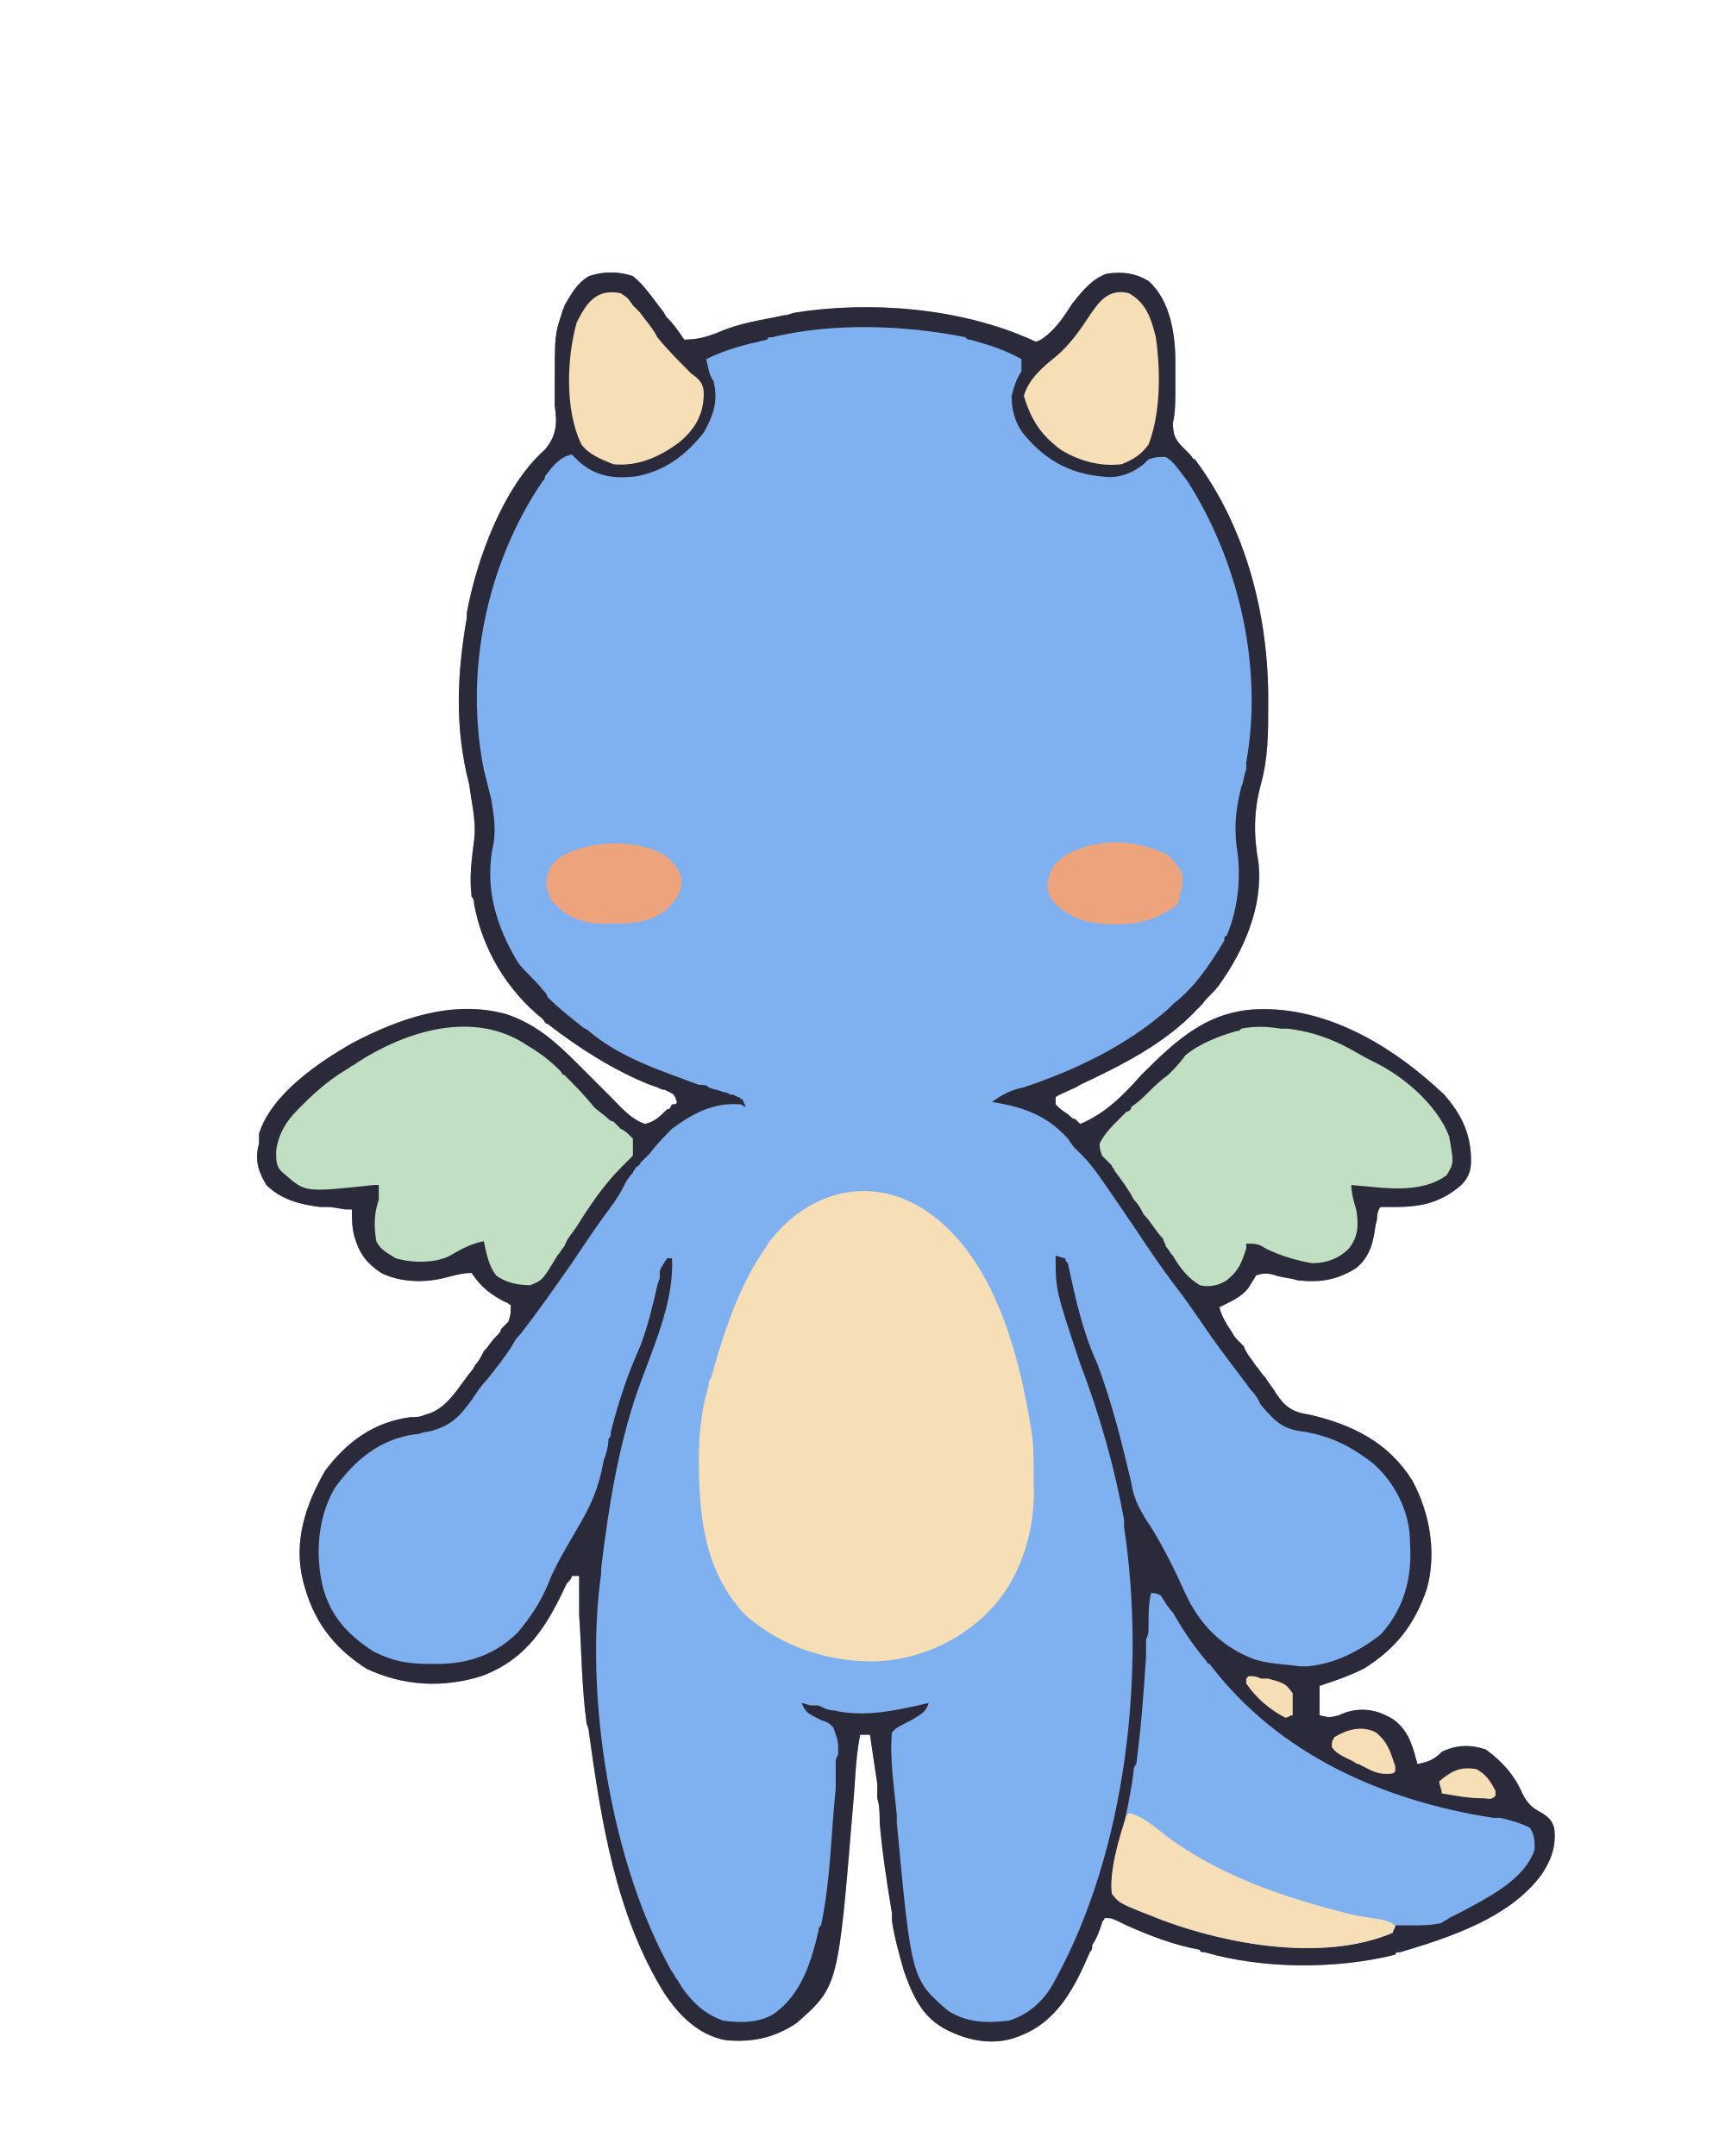
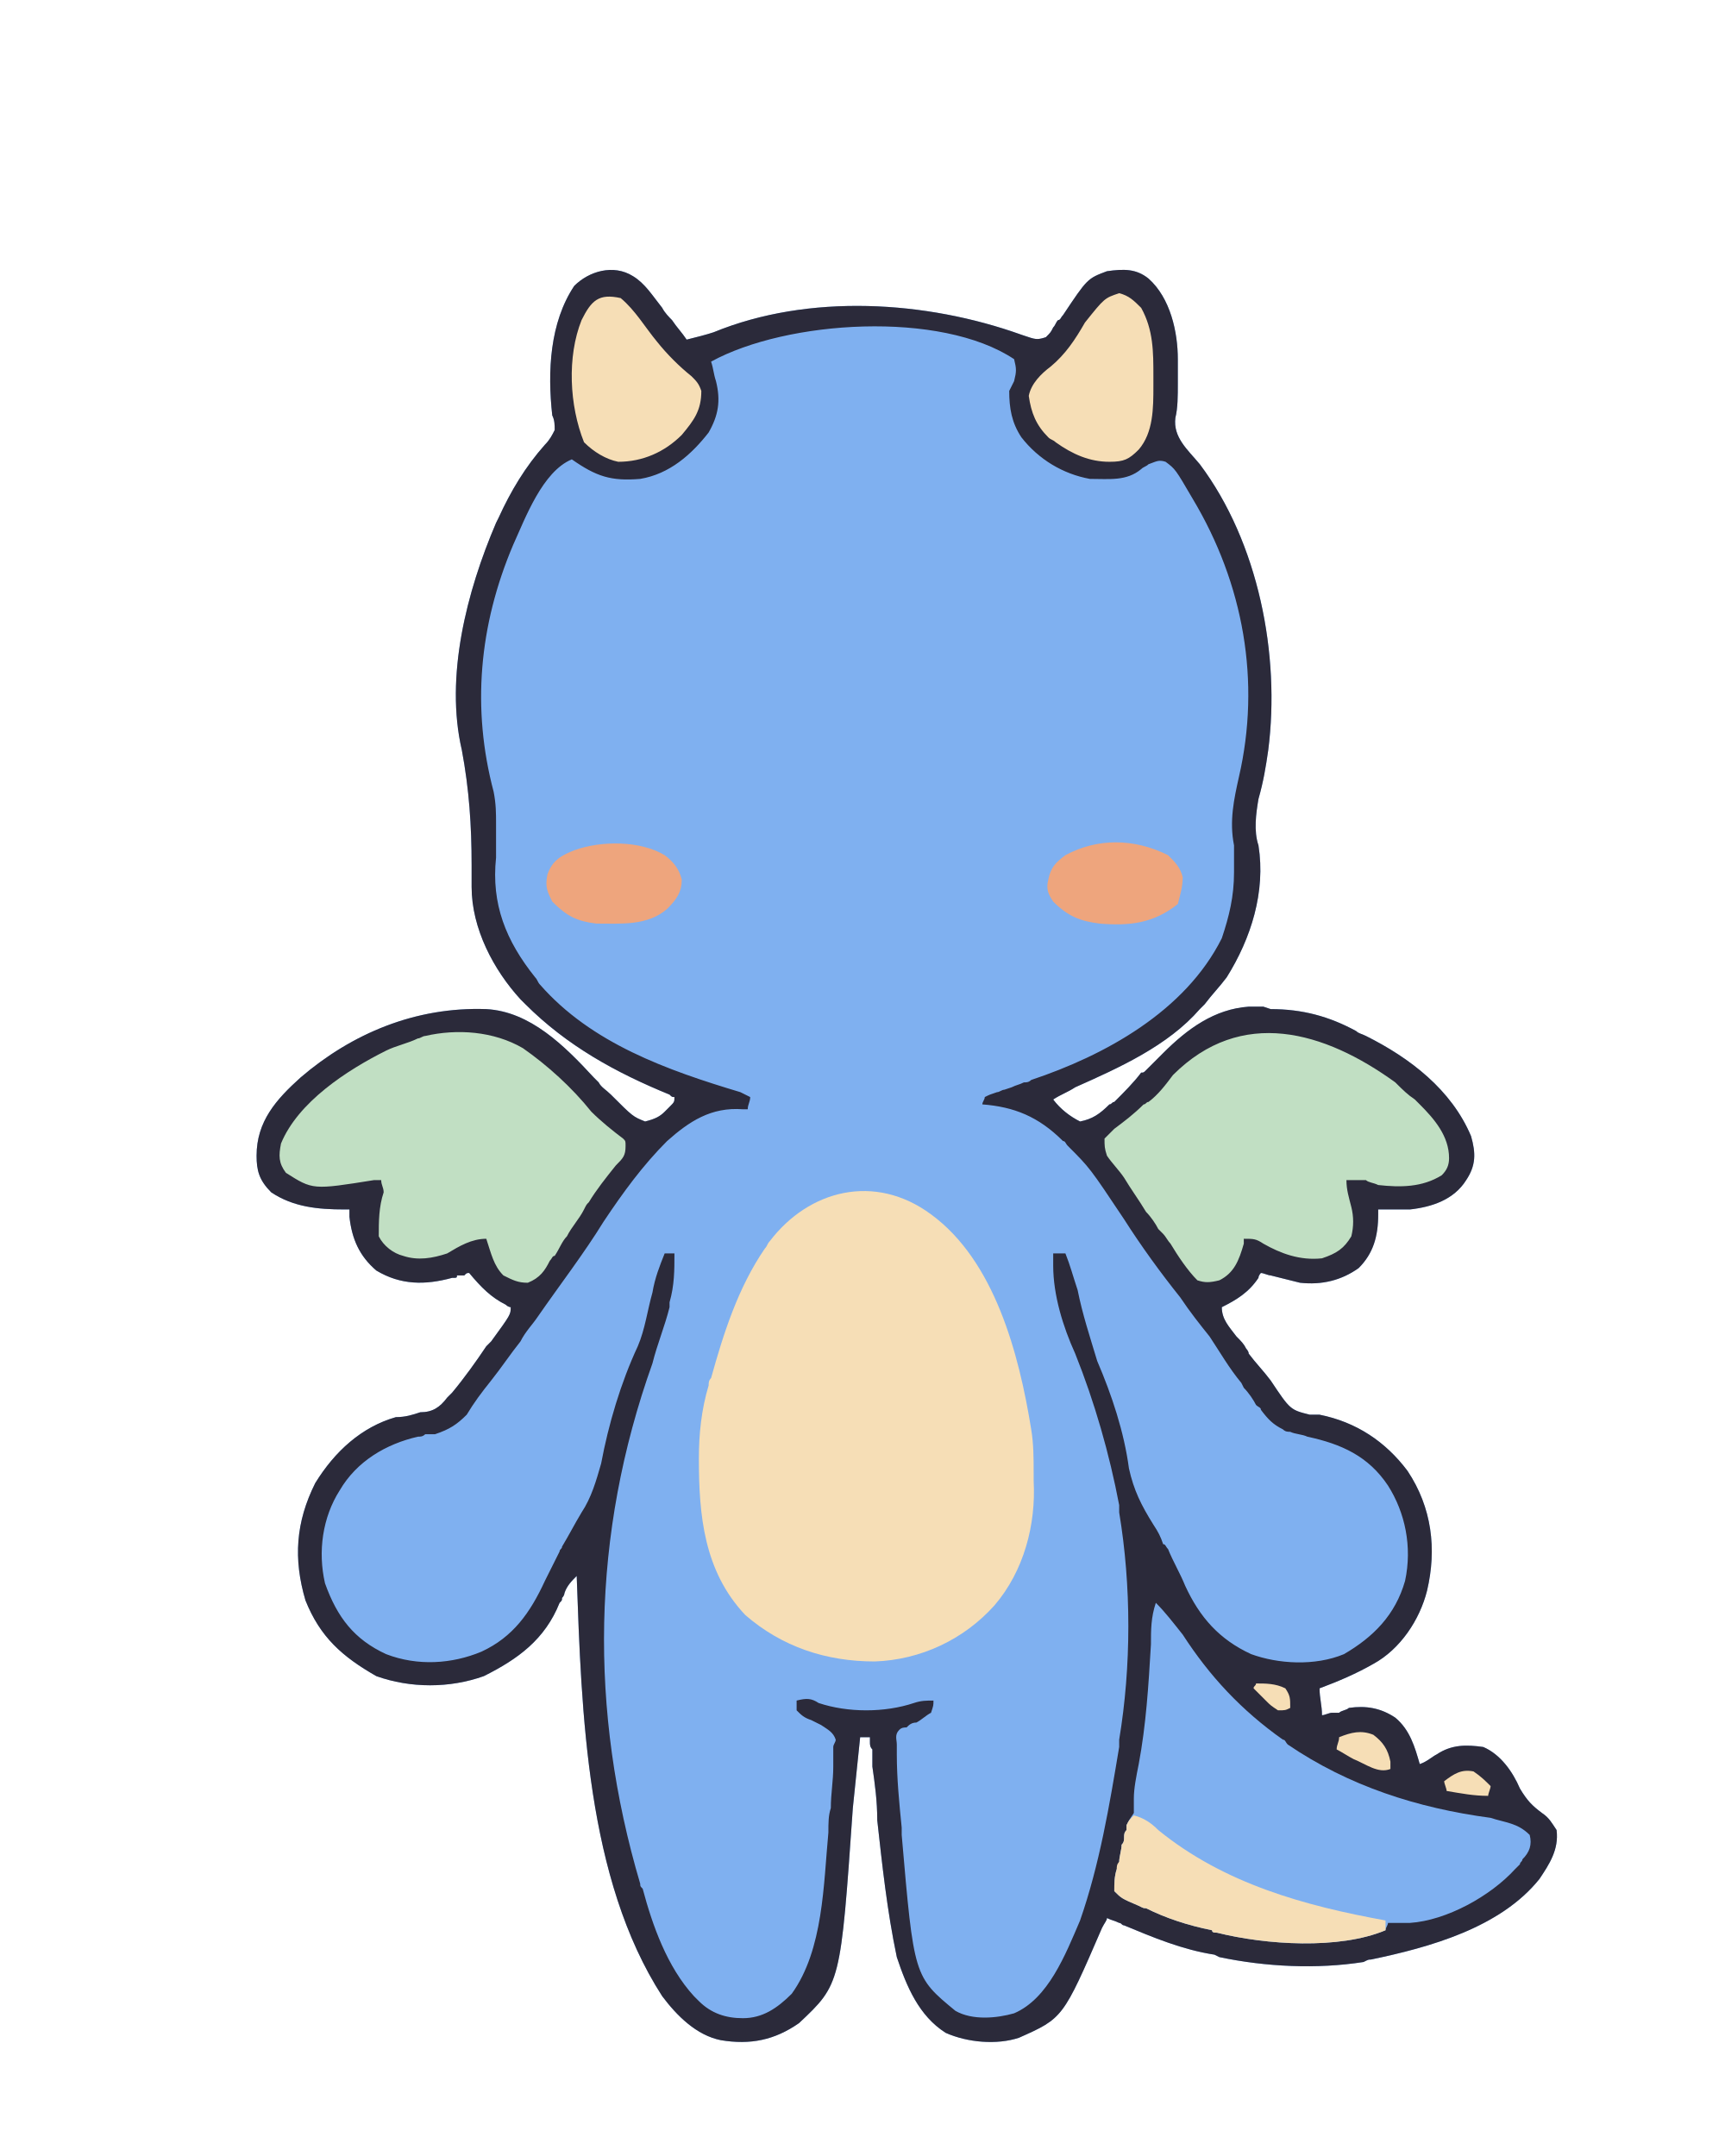
<svg xmlns="http://www.w3.org/2000/svg" viewBox="0 0 705.9 882.4">
-   <path fill="#7fb0f0" d="M470 115c9 8 11 22 11 33v11c0 5 0 10-1 14 0 5 1 7 4 10l3 3c1 1 1 2 2 2 21 28 30 64 30 98v2c0 12 0 22-3 33s-3 21-1 32c2 18-6 36-16 50-2 3-5 5-7 8l-2 2c-13 14-31 23-48 31-3 2-7 3-10 5v3c2 2 2 2 5 4 1 1 2 2 3 2l2 2c10-4 18-12 25-20 15-15 28-27 50-27 28 0 54 16 74 35 7 8 11 16 11 27 0 4-1 7-4 10-8 7-16 9-27 9h-6c-2 2-1 5-2 7-1 7-2 13-8 18-8 5-15 6-24 5-3-1-6-1-9-2s-5-1-8 0c-1 2-2 3-3 5-3 4-8 6-12 8 1 4 3 7 5 10 1 2 2 3 3 4l2 2c1 3 3 5 5 8 1 1 2 3 4 5 1 2 3 4 4 6 4 6 7 8 14 9 17 4 32 11 42 27 7 13 10 29 6 44-5 15-13 25-26 33-6 3-12 5-18 7v12c4 1 4 1 8 0 6-3 13-3 19 0 7 3 10 9 12 16 0 1 1 3 1 4 5-1 7-2 10-5 6-3 12-3 18-1q10.5 7.5 15 18c2 4 4 6 8 8 3 2 4 3 5 6 1 7-1 13-5 19-13 18-38 26-58 32-1 0-2 0-2 1-24 6-54 6-78-1-1 0-2 0-2-1-11-2-21-6-30-10-6-3-6-3-9-3 0 1-1 1-1 2-1 3-2 6-4 9 0 1 0 2-1 3-6 14-13 28-28 34-9 4-19 3-28-1-12-5-16-14-20-25-2-7-4-14-5-21v-3c-2-12-4-25-5-37 0-3 0-7-1-10v-6l-3-20h-4c-2 10-2 20-3 30-6 73-6 73-23 88-9 6-18 8-29 7-11-2-19-10-25-19-20-32-26-71-31-107 0-2-1-3-1-4-2-15-2-30-3-44v-16h-3c0 1-1 2-2 3-8 17-16 31-35 38-16 5-32 4-47-3-14-9-22-20-26-36s1-31 9-45c9-12 20-20 35-22 2 0 4 0 6-1 9-2 14-12 19-18 1-1 1-2 2-3s2-3 3-5c2-2 3-4 5-6 1-1 2-2 2-3l3-3c1-3 1-3 1-7-1 0-1-1-2-1-6-3-10-6-14-12-4 0-7 1-11 2-8 2-18 2-26-2-6-4-9-8-11-15-1-4-1-7-1-11h-2c-2 0-5-1-8-1h-3c-8-1-16-3-22-9-3-5-5-10-3-17v-4c5-16 24-29 38-37 19-10 41-18 63-12 12 4 20 11 29 20l2 2 5 5 3 3 4 4c4 4 8 9 14 11 4-1 6-3 9-6 1 0 1 0 2-2 1 0 2 0 2-1-1-3-1-3-3-4l-2-1c-1 0-1 0-3-1l-3-1c-15-6-29-15-42-25-1 0-1-1-2-2a79 79 0 0 1-28-47c0-1 0-2-1-3-1-8 0-15 1-23s-1-15-2-23c-6-23-5-45-1-68v-2c4-22 15-52 32-67 5-6 5-11 4-18v-8c0-21 0-21 3-30 0-1 1-2 1-3 3-5 5-9 10-12q9-3 18 0c5 4 8 9 12 14 1 1 1 2 2 3 3 3 5 6 7 9 5 0 9-1 14-3 9-4 18-5 27-7 1 0 1 0 4-1 31-5 68-2 97 11 2 1 2 1 4 0 6-4 9-9 13-15 4-5 8-10 14-12 7-1 12 0 17 3" />
-   <path fill="#2b2a3a" d="M470 115c9 8 11 22 11 33v11c0 5 0 10-1 14 0 5 1 7 4 10l3 3c1 1 1 2 2 2 21 28 30 64 30 98v2c0 12 0 22-3 33s-3 21-1 32c2 18-6 36-16 50-2 3-5 5-7 8l-2 2c-13 14-31 23-48 31-3 2-7 3-10 5v3c2 2 2 2 5 4 1 1 2 2 3 2l2 2c10-4 18-12 25-20 15-15 28-27 50-27 28 0 54 16 74 35 7 8 11 16 11 27 0 4-1 7-4 10-8 7-16 9-27 9h-6c-2 2-1 5-2 7-1 7-2 13-8 18-8 5-15 6-24 5-3-1-6-1-9-2s-5-1-8 0c-1 2-2 3-3 5-3 4-8 6-12 8 1 4 3 7 5 10 1 2 2 3 3 4l2 2c1 3 3 5 5 8 1 1 2 3 4 5 1 2 3 4 4 6 4 6 7 8 14 9 17 4 32 11 42 27 7 13 10 29 6 44-5 15-13 25-26 33-6 3-12 5-18 7v12c4 1 4 1 8 0 6-3 13-3 19 0 7 3 10 9 12 16 0 1 1 3 1 4 5-1 7-2 10-5 6-3 12-3 18-1q10.5 7.5 15 18c2 4 4 6 8 8 3 2 4 3 5 6 1 7-1 13-5 19-13 18-38 26-58 32-1 0-2 0-2 1-24 6-54 6-78-1-1 0-2 0-2-1-11-2-21-6-30-10-6-3-6-3-9-3 0 1-1 1-1 2-1 3-2 6-4 9 0 1 0 2-1 3-6 14-13 28-28 34-9 4-19 3-28-1-12-5-16-14-20-25-2-7-4-14-5-21v-3c-2-12-4-25-5-37 0-3 0-7-1-10v-6l-3-20h-4c-2 10-2 20-3 30-6 73-6 73-23 88-9 6-18 8-29 7-11-2-19-10-25-19-20-32-26-71-31-107 0-2-1-3-1-4-2-15-2-30-3-44v-16h-3c0 1-1 2-2 3-8 17-16 31-35 38-16 5-32 4-47-3-14-9-22-20-26-36s1-31 9-45c9-12 20-20 35-22 2 0 4 0 6-1 9-2 14-12 19-18 1-1 1-2 2-3s2-3 3-5c2-2 3-4 5-6 1-1 2-2 2-3l3-3c1-3 1-3 1-7-1 0-1-1-2-1-6-3-10-6-14-12-4 0-7 1-11 2-8 2-18 2-26-2-6-4-9-8-11-15-1-4-1-7-1-11h-2c-2 0-5-1-8-1h-3c-8-1-16-3-22-9-3-5-5-10-3-17v-4c5-16 24-29 38-37 19-10 41-18 63-12 12 4 20 11 29 20l2 2 5 5 3 3 4 4c4 4 8 9 14 11 4-1 6-3 9-6 1 0 1 0 2-2 1 0 2 0 2-1-1-3-1-3-3-4l-2-1c-1 0-1 0-3-1l-3-1c-15-6-29-15-42-25-1 0-1-1-2-2a79 79 0 0 1-28-47c0-1 0-2-1-3-1-8 0-15 1-23s-1-15-2-23c-6-23-5-45-1-68v-2c4-22 15-52 32-67 5-6 5-11 4-18v-8c0-21 0-21 3-30 0-1 1-2 1-3 3-5 5-9 10-12q9-3 18 0c5 4 8 9 12 14 1 1 1 2 2 3 3 3 5 6 7 9 5 0 9-1 14-3 9-4 18-5 27-7 1 0 1 0 4-1 31-5 68-2 97 11 2 1 2 1 4 0 6-4 9-9 13-15 4-5 8-10 14-12 7-1 12 0 17 3m-154 23c-1 0-2 0-2 1-9 2-17 4-25 8 1 4 1 6 3 9 2 8 0 14-4 21-7 9-16 16-28 18-9 1-16 0-23-6l-3-3c-5 1-8 5-11 9 0 1 0 1-1 2-23 34-32 78-24 118l3 12c1 6 2 12 1 18-4 18 1 34 10 49 3 4 7 7 10 11 1 1 2 2 2 3 5 5 9 8 14 12 1 1 2 1 3 2 13 11 29 16 45 22 2 0 3 0 4 1 2 1 4 1 6 2 1 0 1 0 3 1 1 0 1 0 3 1 1 0 1 1 2 1 0 1 1 2 1 3-1 0-1-1-2-1-11-1-20 4-28 10-3 3-6 6-9 10l-4 4c0 1-1 1-2 2 0 1-1 1-1 2-2 2-3 4-4 6-2 4-5 8-8 12-5 7-9 13-13 19-7 10-14 20-21 29-1 1-2 2-3 4-3 5-7 10-11 15-2 2-4 5-6 8-5 7-9 11-18 13-2 0-3 1-5 1-15 2-25 11-33 22-7 12-8 27-5 40 3 12 10 20 21 27 8 4 14 5 23 5h3c13 0 24-4 33-13 5-6 9-12 12-19 3-8 8-16 12-23 6-10 9-17 11-28 1-3 2-6 2-9 1-1 1-2 1-3 3-12 7-24 12-35 3-8 5-16 7-25l1-3v-3c1-2 1-2 3-5h2c1 18-8 37-14 54-8 23-12 48-15 73v2c-7 50 4 119 29 163 1 1 1 2 2 3 4 7 10 14 19 17 7 1 15 1 21-3 11-8 15-21 18-34 0-1 0-1 1-2 4-19 4-37 6-56v-11c0-1 0-1 1-3v-3c0-3-1-5-2-8-2-2-2-2-5-3-6-3-6-3-8-7 1 0 3 1 4 1h3c2 1 4 2 6 2 13 3 26 0 39-3-1 4-4 5-7 7-6 3-6 3-8 5-1 11 1 23 2 34v3c6 64 6 64 21 77 8 5 16 5 25 4 9-3 15-9 19-17 29-53 37-126 28-185v-3c-4-22-10-43-18-64-10-30-10-30-10-44 1 0 3 1 4 1 0 1 0 1 1 2 3 14 6 28 12 41 6 16 10 32 14 49 1 7 4 12 8 18 5 8 10 18 14 27 6 13 15 22 28 27 6 2 12 2 19 3h3c11-1 21-6 30-13 10-11 13-24 12-38 0-12-6-24-15-32-9-7-17-11-28-13-9-1-12-4-18-11-1-2-2-4-4-6-1-1-2-3-3-4l-9-12c-6-8-11-16-17-24-7-9-13-18-19-27-17-25-17-25-23-31-2-2-2-2-4-5-9-10-19-13-31-15 4-3 8-5 13-6 21-7 42-17 59-32l2-2c9-7 15-16 21-26 0-1 0-2 1-2 5-12 6-25 4-37-1-9 0-16 2-24 1-2 1-5 2-7v-3c7-39-3-82-24-115-6-8-6-8-9-10-3 0-4 0-7 1l-2 2c-5 4-11 6-17 5q-18-1.5-30-15c-5-5-7-11-7-18 1-4 2-7 4-10v-5c-7-4-14-6-21-8-1 0-1 0-2-1-25-5-54-6-79 0" />
+   <path fill="#7fb0f0" d="M259 113c5 3 8 8 12 13 1 2 3 4 4 5 2 3 4 5 6 8 4-1 8-2 11-3 39-16 87-13 126 1l3 1c3 1 4 1 7 0 2-2 2-2 3-4 1-1 1-2 2-3 1 0 1-1 2-2 10-15 10-15 18-18 7-1 12-1 17 3 9 8 12 22 12 33v10c0 5 0 10-1 14-1 8 5 13 10 19 24 32 33 78 28 117-1 7-2 13-4 20-1 6-2 13 0 19 3 19-3 38-13 54-3 4-6 7-9 11l-2 2c-13 15-33 24-51 32-3 2-6 3-9 5 3 4 7 7 11 9 5-1 8-3 12-7 1 0 1-1 2-1 4-4 8-8 11-12 1 0 1 0 2-1l7-7c10-10 21-18 35-19h6l3 1c13 0 24 3 35 9 1 1 2 1 4 2 18 9 35 22 43 41 2 7 2 12-2 18-5 8-14 11-23 12h-13v2c0 9-2 16-8 22-7 5-15 7-24 6l-12-3c-1 0-3-1-4-1 0 0-1 1-1 2-4 6-9 9-15 12 0 5 3 8 6 12 2 2 3 3 4 5 0 0 1 1 1 2 3 4 6 7 9 11 8 12 8 12 16 14h4c15 3 27 11 36 23 10 15 12 32 8 49-3 12-11 24-22 30-7 4-14 7-22 10 0 4 1 7 1 11 1 0 3-1 4-1h3c1-1 3-1 4-2 7-1 13 0 19 4 6 5 8 12 10 19 3-1 5-3 7-4 6-4 12-4 19-3 7 3 12 10 15 17 3 5 5 7 9 10 3 2 4 4 6 7 1 8-3 14-7 20-16 20-45 28-69 33-1 0-1 0-3 1-19 3-40 2-59-2l-2-1c-13-2-25-7-37-12-1 0-1-1-2-1-2-1-3-1-5-2 0 1-1 2-2 4-16 37-16 37-34 45-9 3-21 2-30-2-11-7-16-19-20-31-4-19-6-38-8-56 0-8-1-15-2-22v-7c-1-1-1-2-1-3v-2h-4l-3 29c-5 72-5 72-22 88-10 7-20 9-32 7-10-2-18-10-24-18-31-48-33-116-35-172-2 2-4 4-5 7 0 0 0 1-1 2 0 1 0 1-1 2-6 15-17 23-31 30-14 5-30 5-44 0-14-8-23-16-29-31-5-17-4-32 4-48 8-13 19-23 33-27 4 0 7-1 10-2 5 0 8-2 11-6l2-2c5-6 10-13 14-19l2-2c8-11 8-11 8-14 0 0-1 0-2-1-6-3-10-7-15-13-1 0-1 0-2 1h-3c0 1 0 1-2 1-11 3-21 3-31-3-7-6-10-13-11-22v-3h-2c-11 0-21-1-30-7-5-5-6-9-6-15 0-14 8-23 18-32 21-18 47-29 76-28 18 1 32 15 44 28l2 2c1 2 3 3 5 5 9 9 9 9 14 11 4-1 6-2 8-4l2-2c2-2 2-2 2-4-1 0-1 0-2-1-22-9-42-20-59-37l-2-2c-11-12-20-29-20-46v-9c0-16-1-31-4-47-7-30 2-65 14-93l1-2c5-11 11-21 19-30 2-2 3-4 4-6 0-2 0-4-1-6-2-18-1-38 9-53 6-6 16-9 24-4" />
+   <path fill="#2b2a3a" d="M259 113c5 3 8 8 12 13 1 2 3 4 4 5 2 3 4 5 6 8 4-1 8-2 11-3 39-16 87-13 126 1l3 1c3 1 4 1 7 0 2-2 2-2 3-4 1-1 1-2 2-3 1 0 1-1 2-2 10-15 10-15 18-18 7-1 12-1 17 3 9 8 12 22 12 33v10c0 5 0 10-1 14-1 8 5 13 10 19 24 32 33 78 28 117-1 7-2 13-4 20-1 6-2 13 0 19 3 19-3 38-13 54-3 4-6 7-9 11l-2 2c-13 15-33 24-51 32-3 2-6 3-9 5 3 4 7 7 11 9 5-1 8-3 12-7 1 0 1-1 2-1 4-4 8-8 11-12 1 0 1 0 2-1l7-7c10-10 21-18 35-19h6l3 1c13 0 24 3 35 9 1 1 2 1 4 2 18 9 35 22 43 41 2 7 2 12-2 18-5 8-14 11-23 12h-13v2c0 9-2 16-8 22-7 5-15 7-24 6l-12-3c-1 0-3-1-4-1 0 0-1 1-1 2-4 6-9 9-15 12 0 5 3 8 6 12 2 2 3 3 4 5 0 0 1 1 1 2 3 4 6 7 9 11 8 12 8 12 16 14h4c15 3 27 11 36 23 10 15 12 32 8 49-3 12-11 24-22 30-7 4-14 7-22 10 0 4 1 7 1 11 1 0 3-1 4-1h3c1-1 3-1 4-2 7-1 13 0 19 4 6 5 8 12 10 19 3-1 5-3 7-4 6-4 12-4 19-3 7 3 12 10 15 17 3 5 5 7 9 10 3 2 4 4 6 7 1 8-3 14-7 20-16 20-45 28-69 33-1 0-1 0-3 1-19 3-40 2-59-2l-2-1c-13-2-25-7-37-12-1 0-1-1-2-1-2-1-3-1-5-2 0 1-1 2-2 4-16 37-16 37-34 45-9 3-21 2-30-2-11-7-16-19-20-31-4-19-6-38-8-56 0-8-1-15-2-22v-7c-1-1-1-2-1-3v-2h-4l-3 29c-5 72-5 72-22 88-10 7-20 9-32 7-10-2-18-10-24-18-31-48-33-116-35-172-2 2-4 4-5 7 0 0 0 1-1 2 0 1 0 1-1 2-6 15-17 23-31 30-14 5-30 5-44 0-14-8-23-16-29-31-5-17-4-32 4-48 8-13 19-23 33-27 4 0 7-1 10-2 5 0 8-2 11-6l2-2c5-6 10-13 14-19l2-2c8-11 8-11 8-14 0 0-1 0-2-1-6-3-10-7-15-13-1 0-1 0-2 1h-3c0 1 0 1-2 1-11 3-21 3-31-3-7-6-10-13-11-22v-3h-2c-11 0-21-1-30-7-5-5-6-9-6-15 0-14 8-23 18-32 21-18 47-29 76-28 18 1 32 15 44 28l2 2c1 2 3 3 5 5 9 9 9 9 14 11 4-1 6-2 8-4l2-2c2-2 2-2 2-4-1 0-1 0-2-1-22-9-42-20-59-37l-2-2c-11-12-20-29-20-46v-9c0-16-1-31-4-47-7-30 2-65 14-93l1-2c5-11 11-21 19-30 2-2 3-4 4-6 0-2 0-4-1-6-2-18-1-38 9-53 6-6 16-9 24-4m32 35c1 3 1 5 2 8 2 8 1 14-3 21-7 9-16 17-28 19-12 1-18-1-28-8-12 5-19 24-24 35-14 33-17 67-8 101 1 5 1 9 1 13v14c-2 19 4 34 16 49 1 1 1 2 2 3 21 24 52 35 82 44l4 2c0 2-1 3-1 5h-2c-13-1-22 5-31 13-10 10-18 21-26 33-8 13-18 26-27 39-2 3-5 6-7 10-4 5-8 11-12 16s-7 9-10 14c-4 4-7 6-13 8h-4c-1 1-2 1-3 1-13 3-25 10-32 22-7 11-9 25-6 38 5 14 12 23 25 29 13 5 27 4 39-1 13-6 20-16 26-29l6-12c0-1 1-1 1-2 3-5 5-9 8-14 4-6 6-13 8-20 3-16 8-33 15-48 3-7 4-15 6-22 1-6 3-11 5-16h4c0 7 0 13-2 20v2c-2 8-5 15-7 23-25 70-26 142-5 213 0 1 0 1 1 2 4 15 10 32 21 44l2 2c5 5 11 7 18 7 8 0 14-4 20-10 13-18 13-45 15-66 0-4 0-7 1-10 0-6 1-11 1-17v-8c0-1 1-2 1-3-1-3-3-4-6-6l-4-2c-3-1-4-2-6-4v-4c4-1 6-1 9 1 12 4 27 4 39 0 3-1 5-1 8-1 0 2 0 2-1 5-2 1-4 3-6 4-2 0-3 1-4 2-1 0-2 0-3 1-2 2-1 4-1 6v4c0 10 1 20 2 30v3c5 58 5 58 22 72 7 4 17 3 24 1 14-6 21-24 27-38 8-23 12-47 16-71v-3c5-30 5-63 0-93v-3c-4-21-10-42-18-62-5-11-9-24-9-36v-5h5c2 5 3 9 5 15 2 10 5 19 8 29 6 14 11 29 13 44 2 9 5 15 10 23 2 3 3 5 4 8 1 0 1 1 2 2 2 5 5 10 7 15 6 13 14 22 27 28 11 4 26 5 38 0 12-7 21-16 25-30 3-14 0-28-7-39-8-12-19-17-33-20-2-1-5-1-7-2-1 0-2 0-3-1-4-2-6-4-9-8 0-1-1-1-2-2-1-2-3-5-5-7l-1-2c-5-6-9-13-13-19-4-5-8-10-12-16-8-10-16-21-23-32-14-21-14-21-23-30-1-1-1-2-2-2-10-10-20-14-33-15 0-1 1-2 1-3 2-1 2-1 5-2 1 0 2-1 3-1l3-1c2-1 3-1 5-2 1 0 2 0 3-1 30-10 63-28 78-58 3-9 5-17 5-27v-11c-2-10 0-19 2-28 9-39 2-79-19-114-7-12-7-12-11-15-3-1-4 0-7 1-1 1-2 1-3 2-6 5-13 4-21 4-11-2-21-8-28-17-4-6-5-12-5-19l2-4c1-4 1-5 0-9-30-20-93-16-124 1" />
  <path fill="#f6deb6" d="M381 497c26 19 36 57 41 88 1 6 1 12 1 18v3c1 18-4 37-16 51a69 69 0 0 1-49 23c-20 0-38-6-53-19-17-18-19-41-19-64 0-10 1-20 4-30 0-1 0-2 1-3 5-18 11-37 22-53 1-1 1-2 2-3 16-21 43-28 66-11" />
-   <path fill="#7fb0f0" d="M471 652c2 0 2 0 4 1 2 3 3 5 5 7 4 7 8 13 13 19 1 1 1 2 2 2 28 37 71 56 116 63h3c4 1 8 2 12 4 2 3 2 5 2 9-4 12-18 19-29 25l-6 3c-1 1-2 1-3 2-4 1-8 1-12 1h-7c0 1-1 2-1 3-28 12-67 5-94-5-18-7-18-7-21-11-1-8 2-16 4-24 2-9 4-18 5-27 0-1 1-2 1-2 2-15 3-29 4-44v-7c1-2 1-3 1-5 0-5 0-9 1-14" />
-   <path fill="#c1dfc3" d="M216 428c5 3 9 6 13 10 1 1 1 2 2 2 4 4 8 8 12 13 2 2 4 3 6 5 0 0 1 1 2 1l3 3c2 1 2 1 5 4v7l-5 5c-7 7-13 16-18 24-2 3-4 5-5 8-1 1-2 3-3 4-6 10-6 10-11 12-5 0-10-1-14-4-3-4-4-9-5-14-5 1-9 3-14 6-6 3-15 3-22 1-3-2-6-3-8-7-1-6-1-11 1-17v-6h-2c-28 3-28 3-36-4-4-3-4-5-4-10 1-7 4-12 9-17l2-2c6-6 12-11 19-15 1-1 2-1 3-2 20-13 48-22 70-7m308-7h3c8 1 15 3 23 7 4 2 7 4 11 6 13 6 27 18 32 31 2 11 2 11-1 16-11 8-26 5-39 4 0 3 1 7 2 10 1 6 1 11-3 16q-6 6-15 6c-6-1-13-3-19-6-3-2-4-2-8-2v2c-2 6-3 9-8 13-3 2-7 3-11 2-5-3-8-7-11-12-1-1-2-3-3-4 0-1-1-2-1-3-3-3-5-7-8-10-1-2-2-4-4-6-2-4-5-8-8-12 0-1-1-1-1-2l-4-4c-1-3-1-3-1-5 2-4 5-7 8-10l3-3c1 0 2-1 2-2 3-2 5-4 7-6s5-5 8-7c2-2 5-5 7-8 6-5 14-8 21-10 1 0 1 0 2-1 5-1 10-1 16 0" />
-   <path fill="#f6deb6" d="M254 120c3 2 3 2 5 5l3 3c2 3 5 6 7 10 4 5 9 10 14 15 3 2 5 4 5 8 0 9-4 15-10 20-8 6-17 10-27 9-5-2-10-4-13-8-7-14-6-36-2-50 4-8 8-14 18-12m208 0c7 4 9 10 11 18 2 14 2 31-3 44-3 4-6 6-11 8-8 1-17-1-25-6-8-6-12-12-15-22 2-7 8-12 13-16 6-5 10-11 14-17s8-11 16-9m0 622c4 1 7 3 11 6 23 19 53 29 82 36 13 2 13 2 16 4 0 1-1 2-1 3-28 12-67 5-94-5-18-7-18-7-21-11-1-10 3-23 6-32z" />
-   <path fill="#eda47c" d="M478 350c3 3 5 5 6 9 0 4-1 7-2 11-10 8-20 9-32 8-8-1-13-3-19-9-2-3-3-5-2-9 1-5 3-7 7-10 13-7 28-7 42 0m-206 0c4 3 6 6 7 10 0 5-2 8-6 12-8 7-19 6-29 6-8-1-12-3-18-9-2-4-3-6-2-11 2-6 6-8 11-10 11-4 27-4 37 2" />
-   <path fill="#f6deb6" d="M563 709c5 4 6 8 8 14v2c-1 1-1 1-4 1-4 0-7-2-11-4-1 0-2-1-2-1-4-2-7-3-9-6 0-2 0-2 1-4 5-3 11-5 17-2m41 15c4 2 6 5 8 9v2c-2 2-3 1-5 1-6 0-11-1-17-2 0-2-1-3-1-5 5-4 8-6 15-5m-93-38c2 0 3 0 5 1h3c7 2 7 2 10 6v9c-1 0-2 1-3 1-6-3-12-8-16-14v-2z" />
+   <path fill="#7fb0f0" d="M473 656c4 4 7 8 11 13 11 17 24 31 41 43 1 0 1 1 2 2 25 17 53 26 83 30 6 2 11 2 16 7 1 4 0 7-3 10 0 1-1 1-1 2l-2 2c-10 11-28 21-43 22h-9c0 1-1 2-1 3-19 8-49 6-69 1-1 0-2 0-2-1q-15-3-27-9c-1 0-1 0-3-1-7-3-7-3-10-6 0-3 0-6 1-9l1-3c0-2 1-5 1-7 1-1 1-2 1-3s0-2 1-3v-2c1-2 1-2 3-5v-6c0-4 1-9 2-14 3-16 4-32 5-49 0-6 0-11 2-17" />
+   <path fill="#c1dfc3" d="M214 429c10 7 20 16 28 26 4 4 9 8 13 11 1 1 1 1 1 3 0 4-1 5-4 8-4 5-8 10-11 15-1 1-1 1-2 3-2 4-5 7-7 11-2 2-3 5-5 8-1 0-1 1-2 2-2 4-4 7-9 9-4 0-6-1-10-3-4-4-5-9-7-15-6 0-11 3-16 6-6 2-12 3-18 1-4-1-8-4-10-8 0-6 0-12 2-18 0-2-1-3-1-5h-3c-25 4-25 4-36-3-3-4-3-7-2-12 7-17 27-30 43-38 4-2 9-3 13-5 1 0 2-1 3-1 13-3 28-2 40 5m357 14c3 3 5 5 8 7l2 2c6 6 12 13 12 22 0 3-1 5-3 7-8 5-17 5-26 4-2-1-4-1-5-2h-8c0 4 1 7 2 11q1.5 6 0 12c-3 5-6 7-12 9-9 1-17-2-24-6-3-2-4-2-8-2v2c-2 7-4 12-10 15-4 1-6 1-9 0-4-4-8-10-11-15-1-1-2-3-3-4l-2-2c-1-2-3-5-5-7-3-5-6-9-9-14-2-3-5-6-7-9-1-3-1-4-1-7l4-4c4-3 8-6 12-10 1 0 1-1 2-1 4-3 7-7 10-11 28-28 62-18 91 3" />
+   <path fill="#f6deb6" d="M254 122c6 5 10 12 15 18 4 5 9 10 14 14 2 2 3 3 4 6 0 8-3 12-8 18-7 7-16 11-26 11-5-1-10-4-14-8-6-15-7-35-1-50 4-8 7-11 16-9m204-2c4 1 6 3 9 6 5 9 5 18 5 28v4c0 9 0 19-6 26-4 4-6 5-12 5-8 0-15-3-22-8-1-1-2-1-3-2-5-5-7-10-8-17 1-5 5-9 9-12 6-5 10-11 14-18 8-10 8-10 14-12m6 623c4 1 7 3 10 6 27 22 60 31 93 37v4c-19 8-49 6-69 1-1 0-2 0-2-1q-15-3-27-9c-1 0-1 0-3-1-7-3-7-3-10-6 0-3 0-6 1-9 0-1 0-2 1-3 0-2 1-5 1-7 1-1 1-2 1-3s0-2 1-3v-2c1-2 1-2 3-4" />
+   <path fill="#eea57d" d="M478 350c3 3 5 5 6 9 0 4-1 7-2 11-10 8-20 9-32 8-8-1-13-3-19-9-2-3-3-5-2-9 1-5 3-7 7-10 13-7 28-7 42 0m-206 0c4 3 6 6 7 10 0 5-2 8-6 12-8 7-19 6-29 6-8-1-12-3-18-9-2-4-3-6-2-11 2-6 6-8 11-10 11-4 27-4 37 2" />
+   <path fill="#f6deb6" d="M562 710c4 3 6 6 7 11v3c-5 2-10-2-15-4-2-1-5-3-7-4 0-2 1-3 1-5 5-2 9-3 14-1m41 15c3 2 5 4 7 6 0 1-1 3-1 4-6 0-11-1-17-2 0-1-1-3-1-4 4-3 7-5 12-4m-89-36c4 0 8 0 12 2 2 3 2 4 2 8-2 1-2 1-5 1-3-2-3-2-5-4l-3-3-2-2c0-1 1-1 1-2" />
</svg>
